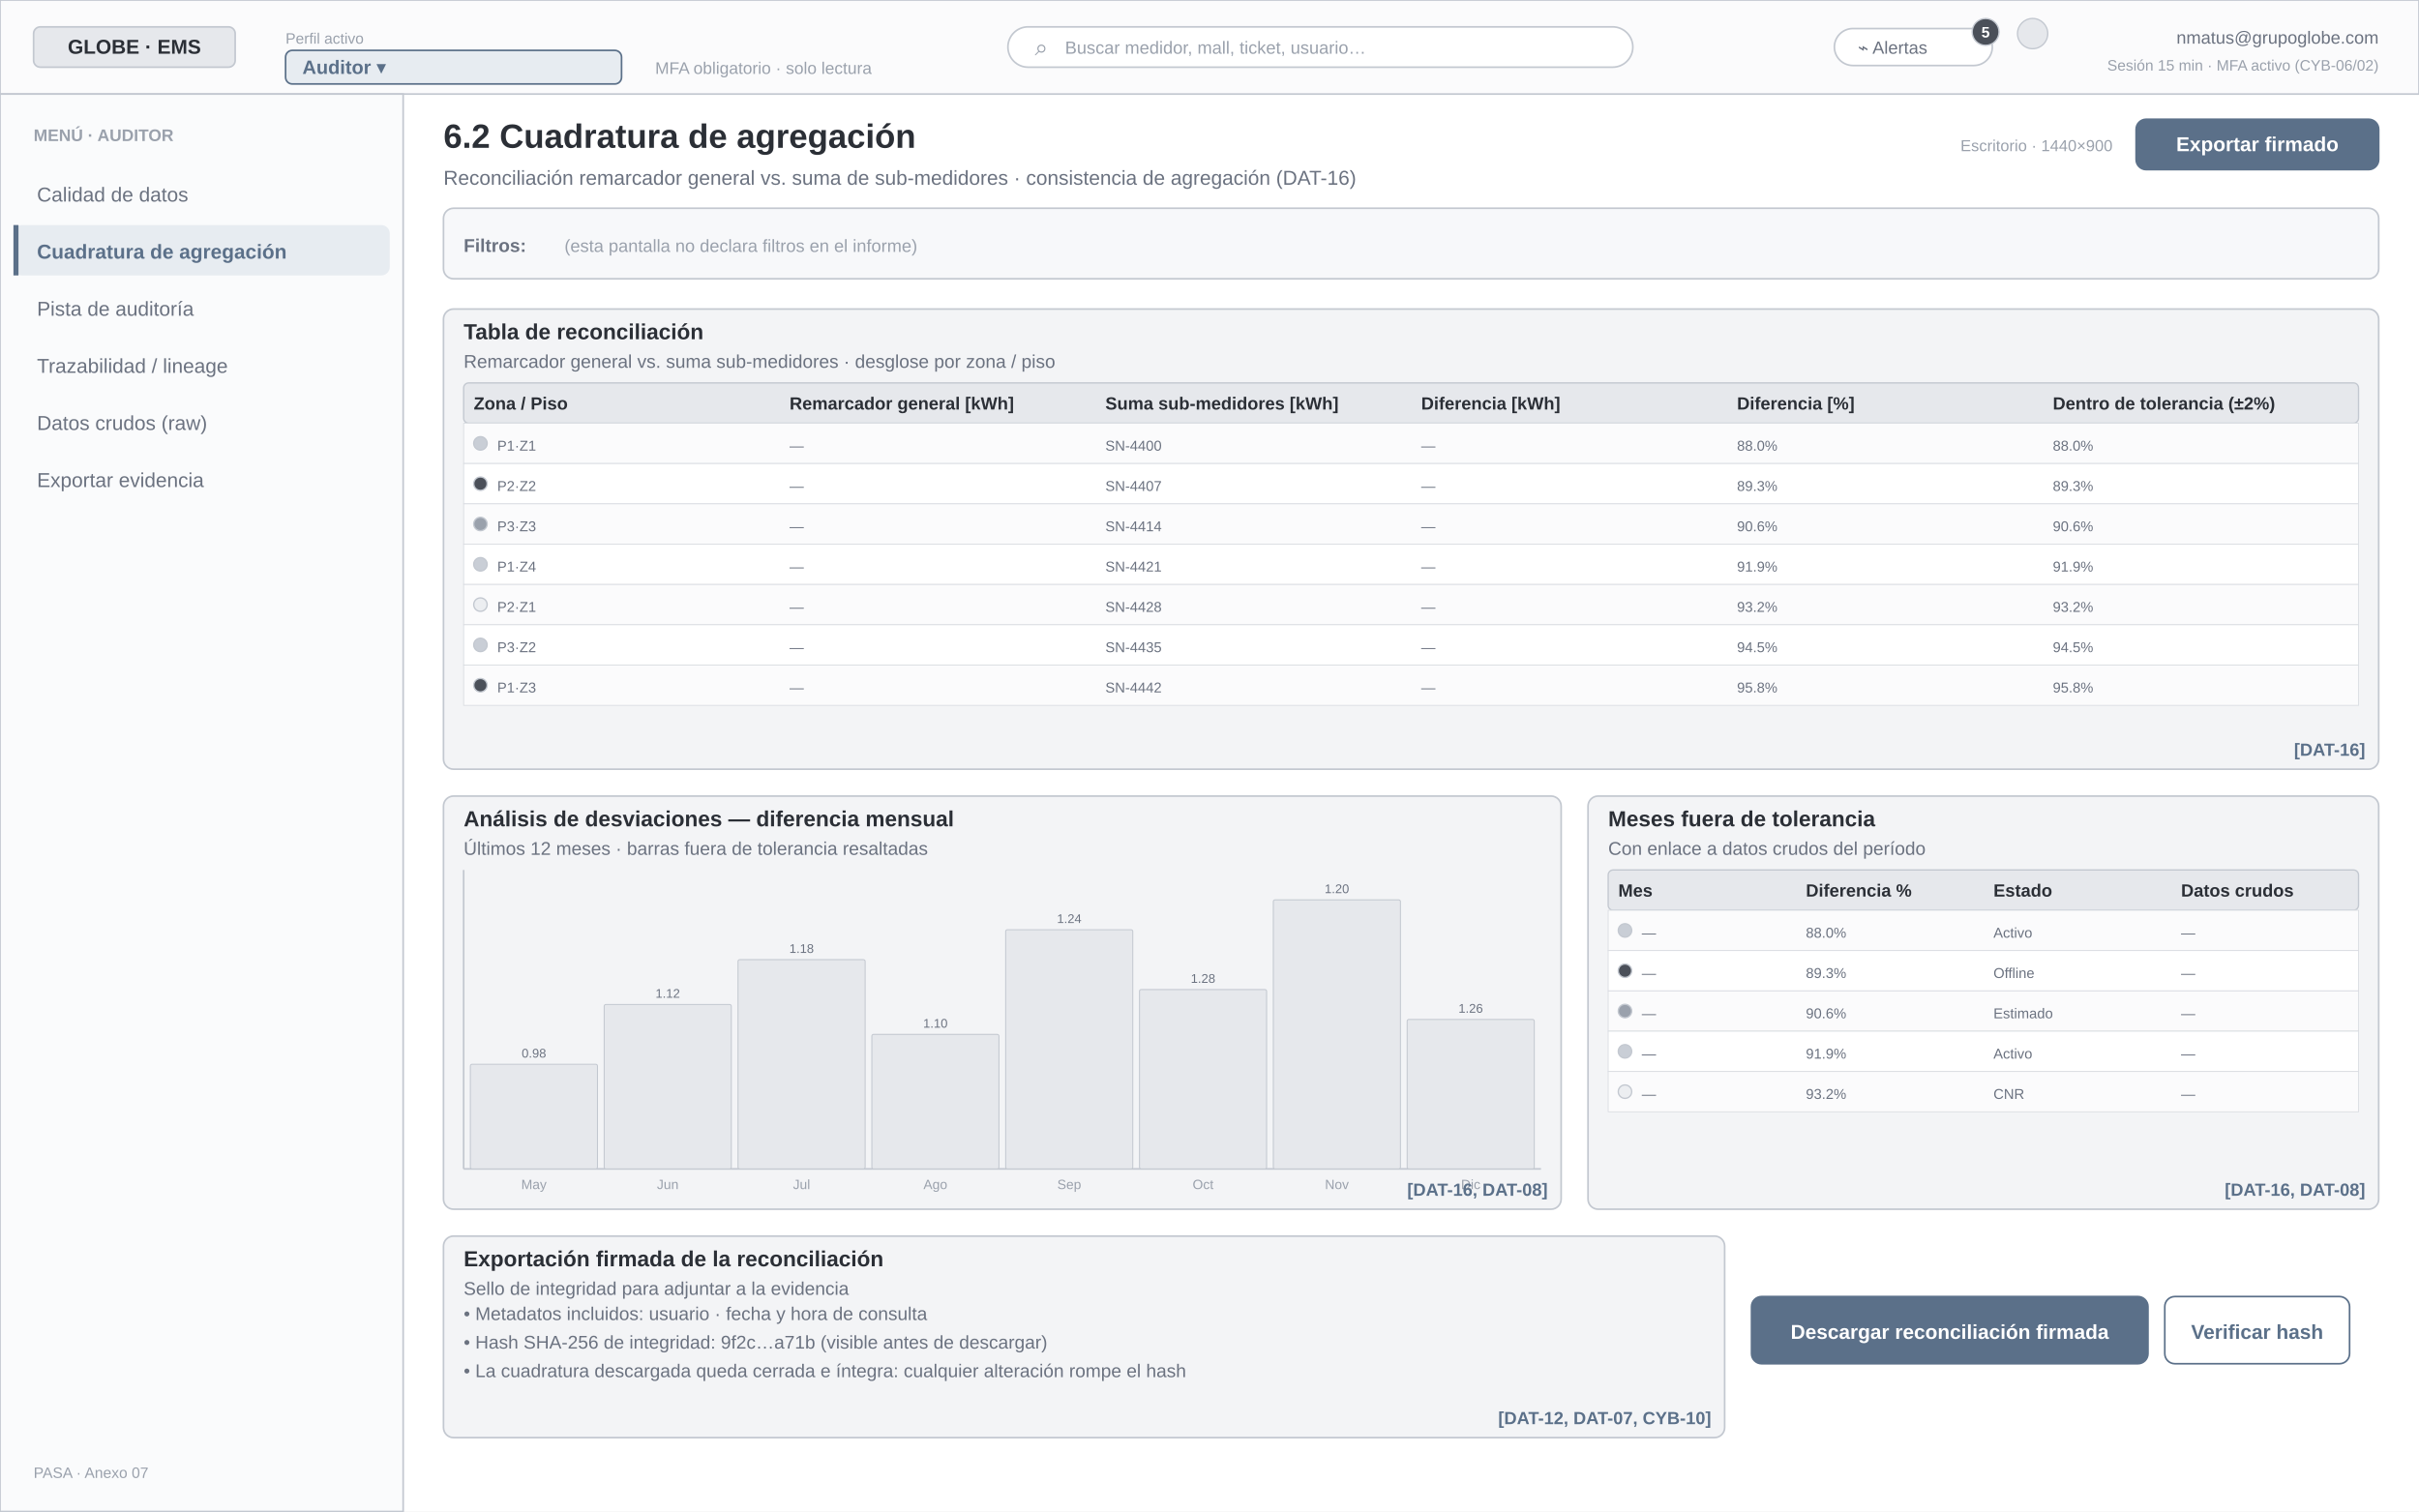
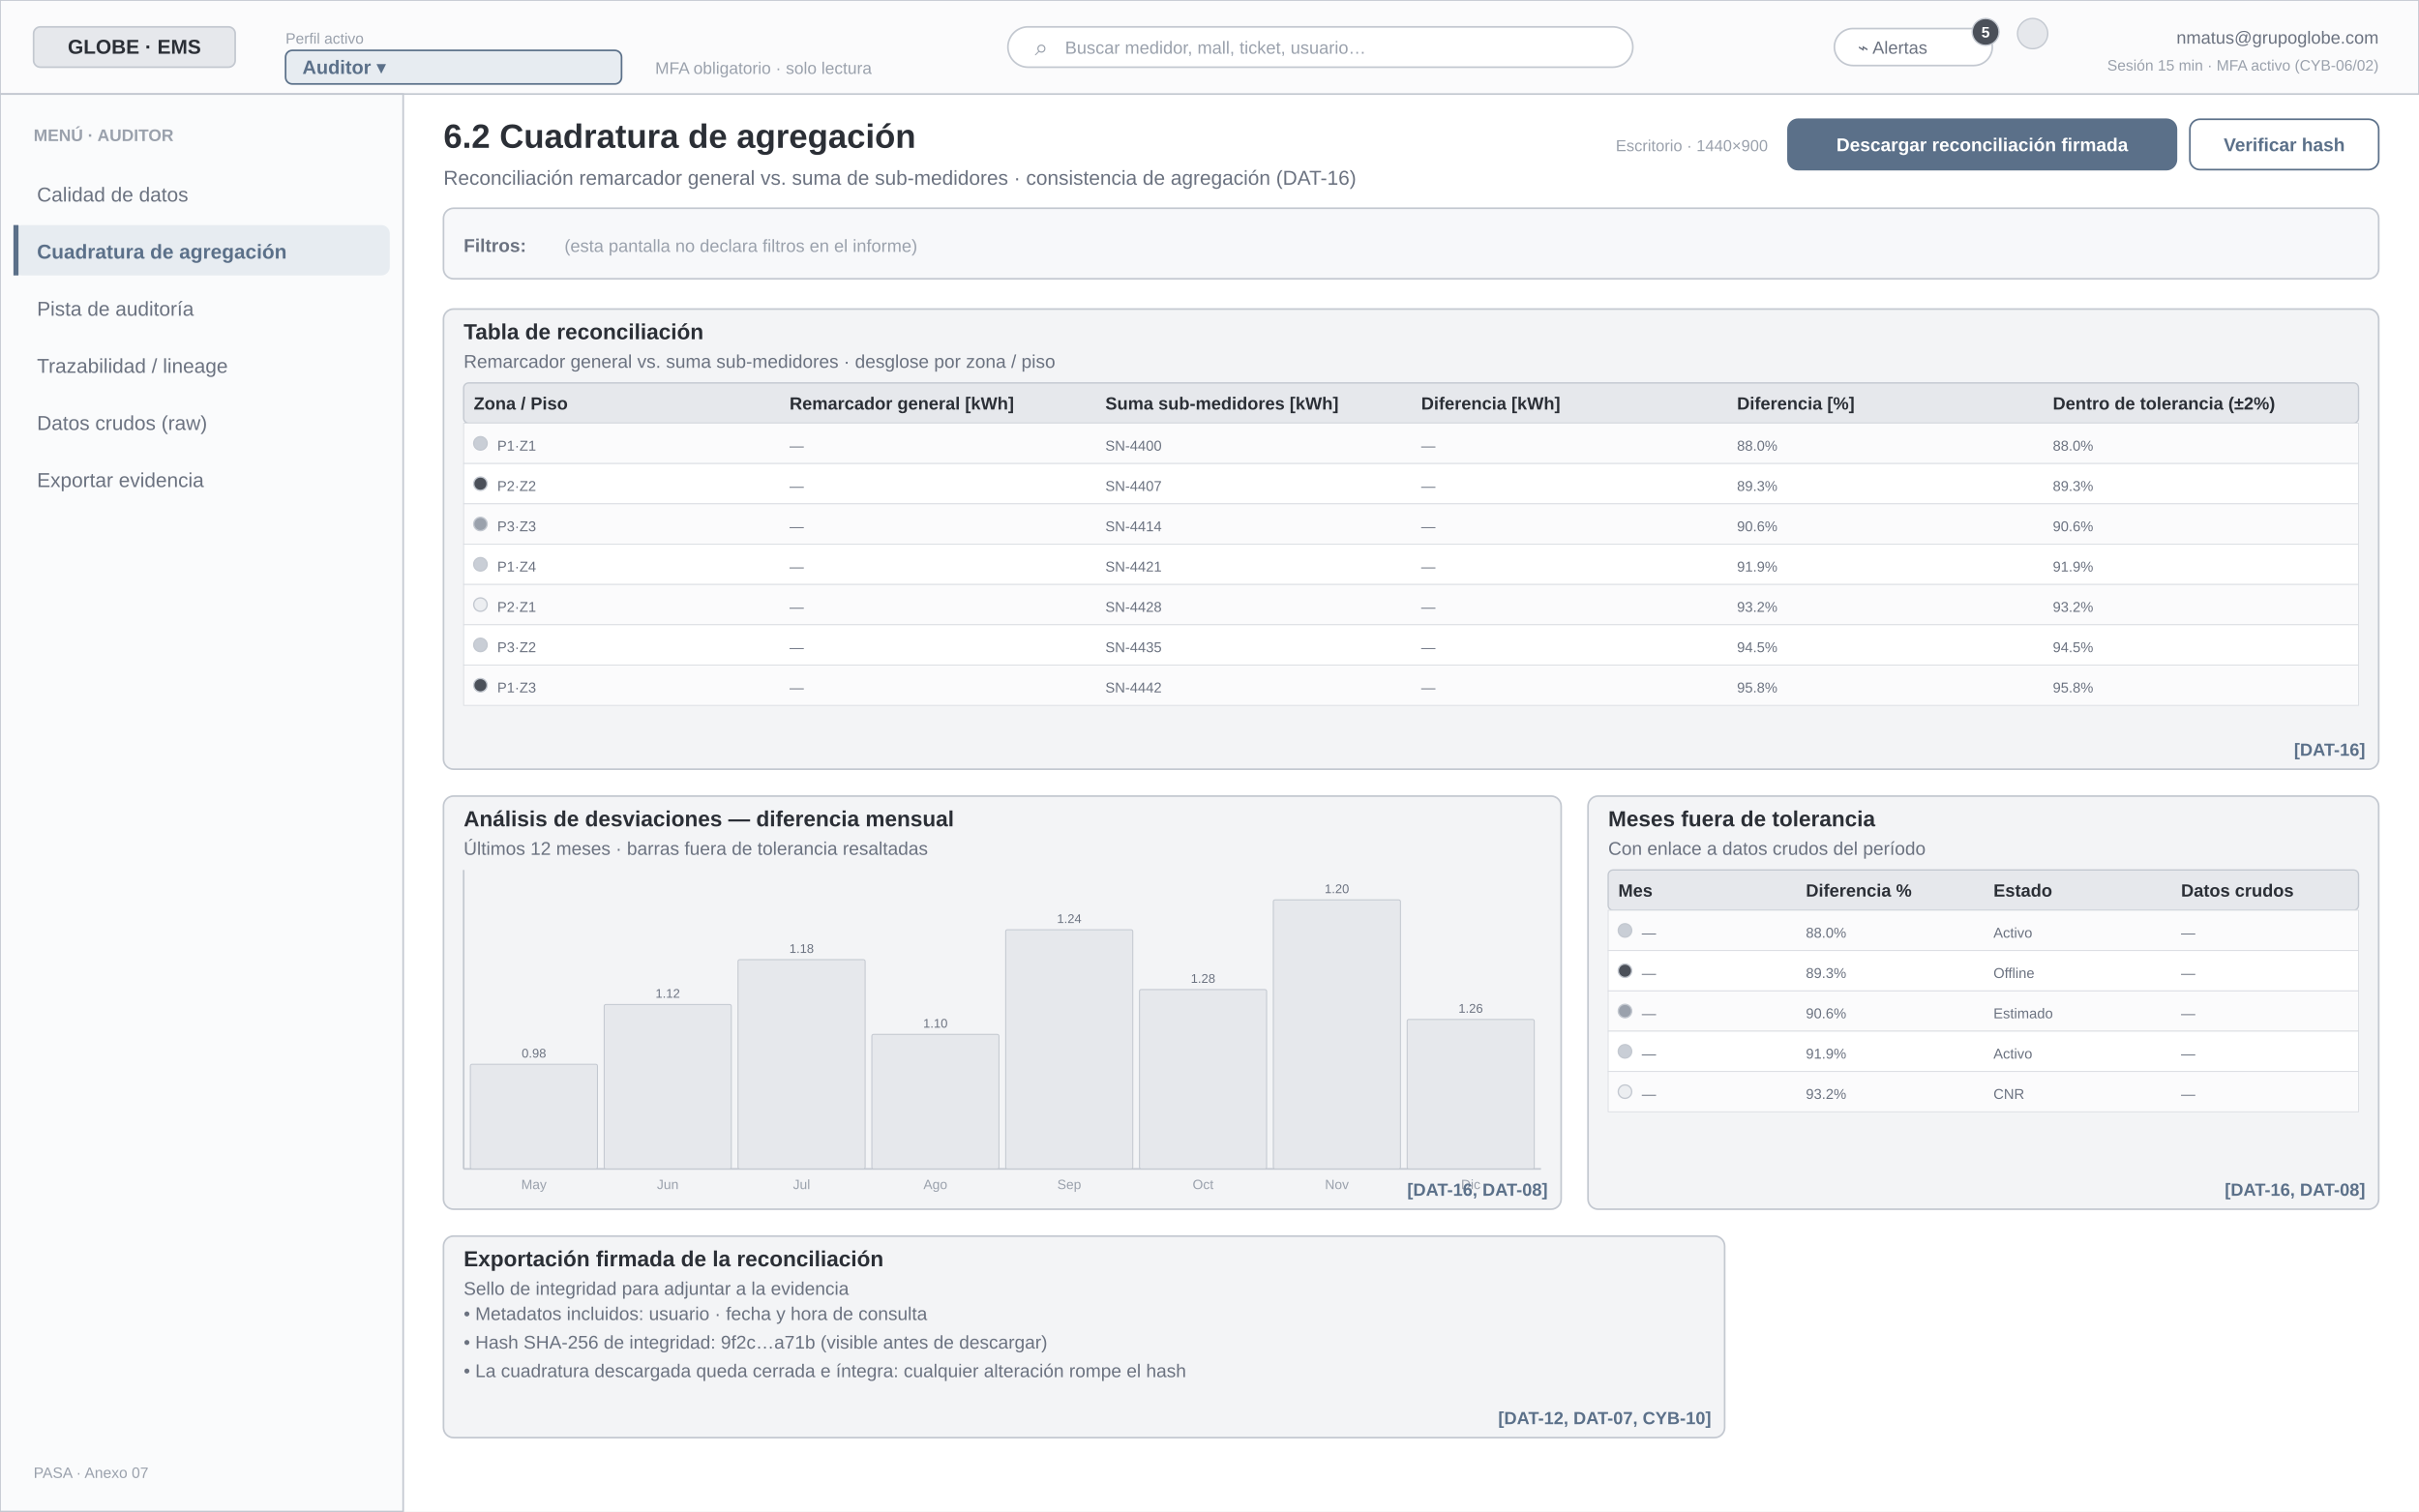
<svg xmlns="http://www.w3.org/2000/svg" viewBox="0 0 1440 900" width="1440" height="900" font-family="'Segoe UI', 'Helvetica Neue', Arial, sans-serif">
  <rect x="0" y="0" width="1440" height="900" rx="0" fill="#ffffff" stroke="none" stroke-width="1" />
  <rect x="0" y="0" width="1440" height="56" rx="0" fill="#fbfbfc" stroke="#c3c8d0" stroke-width="1" />
  <rect x="20" y="16" width="120" height="24" rx="4" fill="#e6e8ec" stroke="#c3c8d0" stroke-width="1" />
  <text x="80" y="32" font-family="'Segoe UI', 'Helvetica Neue', Arial, sans-serif" font-size="12" fill="#2b2f36" font-weight="700" text-anchor="middle">GLOBE · EMS</text>
  <text x="170" y="26" font-family="'Segoe UI', 'Helvetica Neue', Arial, sans-serif" font-size="9" fill="#9aa1ac" font-weight="normal" text-anchor="start">Perfil activo</text>
  <rect x="170" y="30" width="200" height="20" rx="4" fill="#e7ecf1" stroke="#5b7089" stroke-width="1" />
  <text x="180" y="44" font-family="'Segoe UI', 'Helvetica Neue', Arial, sans-serif" font-size="11.5" fill="#5b7089" font-weight="600" text-anchor="start">Auditor  ▾</text>
  <text x="390" y="44" font-family="'Segoe UI', 'Helvetica Neue', Arial, sans-serif" font-size="10" fill="#9aa1ac" font-weight="normal" text-anchor="start">MFA obligatorio · solo lectura</text>
  <rect x="600" y="16" width="372" height="24" rx="12" fill="#ffffff" stroke="#c3c8d0" stroke-width="1" />
  <text x="616" y="33" font-family="'Segoe UI', 'Helvetica Neue', Arial, sans-serif" font-size="14" fill="#9aa1ac" font-weight="normal" text-anchor="start">⌕</text>
  <text x="634" y="32" font-family="'Segoe UI', 'Helvetica Neue', Arial, sans-serif" font-size="10.5" fill="#9aa1ac" font-weight="normal" text-anchor="start">Buscar medidor, mall, ticket, usuario…</text>
  <rect x="1092" y="17" width="94" height="22" rx="11" fill="#ffffff" stroke="#c3c8d0" stroke-width="1" />
  <text x="1106" y="32" font-family="'Segoe UI', 'Helvetica Neue', Arial, sans-serif" font-size="10.5" fill="#6b7280" font-weight="normal" text-anchor="start">⌁ Alertas</text>
  <circle cx="1182" cy="19" r="8" fill="#4b5059" stroke="#c3c8d0" stroke-width="0.8" />
  <text x="1182" y="22.3" font-family="'Segoe UI', 'Helvetica Neue', Arial, sans-serif" font-size="9" fill="#ffffff" font-weight="700" text-anchor="middle">5</text>
  <circle cx="1210" cy="20" r="9" fill="#e6e8ec" stroke="#c3c8d0" stroke-width="0.8" />
  <text x="1416" y="26" font-family="'Segoe UI', 'Helvetica Neue', Arial, sans-serif" font-size="10.5" fill="#6b7280" font-weight="normal" text-anchor="end">nmatus@grupoglobe.com</text>
  <text x="1416" y="42" font-family="'Segoe UI', 'Helvetica Neue', Arial, sans-serif" font-size="9" fill="#9aa1ac" font-weight="normal" text-anchor="end">Sesión 15 min · MFA activo (CYB-06/02)</text>
  <rect x="0" y="56" width="240" height="844" rx="0" fill="#fafbfc" stroke="#c3c8d0" stroke-width="1" />
  <text x="20" y="84" font-family="'Segoe UI', 'Helvetica Neue', Arial, sans-serif" font-size="10" fill="#9aa1ac" font-weight="700" text-anchor="start">MENÚ · AUDITOR</text>
  <text x="22" y="120" font-family="'Segoe UI', 'Helvetica Neue', Arial, sans-serif" font-size="12" fill="#6b7280" font-weight="normal" text-anchor="start">Calidad de datos</text>
  <rect x="8" y="134" width="224" height="30" rx="5" fill="#e7ecf1" stroke="none" stroke-width="1" />
  <rect x="8" y="134" width="3" height="30" rx="0" fill="#5b7089" stroke="none" stroke-width="1" />
  <text x="22" y="154" font-family="'Segoe UI', 'Helvetica Neue', Arial, sans-serif" font-size="12" fill="#5b7089" font-weight="700" text-anchor="start">Cuadratura de agregación</text>
  <text x="22" y="188" font-family="'Segoe UI', 'Helvetica Neue', Arial, sans-serif" font-size="12" fill="#6b7280" font-weight="normal" text-anchor="start">Pista de auditoría</text>
  <text x="22" y="222" font-family="'Segoe UI', 'Helvetica Neue', Arial, sans-serif" font-size="12" fill="#6b7280" font-weight="normal" text-anchor="start">Trazabilidad / lineage</text>
  <text x="22" y="256" font-family="'Segoe UI', 'Helvetica Neue', Arial, sans-serif" font-size="12" fill="#6b7280" font-weight="normal" text-anchor="start">Datos crudos (raw)</text>
  <text x="22" y="290" font-family="'Segoe UI', 'Helvetica Neue', Arial, sans-serif" font-size="12" fill="#6b7280" font-weight="normal" text-anchor="start">Exportar evidencia</text>
  <text x="20" y="880" font-family="'Segoe UI', 'Helvetica Neue', Arial, sans-serif" font-size="9" fill="#9aa1ac" font-weight="normal" text-anchor="start">PASA · Anexo 07</text>
  <text x="264" y="88" font-family="'Segoe UI', 'Helvetica Neue', Arial, sans-serif" font-size="20" fill="#2b2f36" font-weight="700" text-anchor="start">6.2  Cuadratura de agregación</text>
-   <rect x="1271.6" y="71" width="144.4" height="30" rx="6" fill="#5b7089" stroke="#5b7089" stroke-width="1" />
-   <text x="1343.8" y="90" font-family="'Segoe UI', 'Helvetica Neue', Arial, sans-serif" font-size="12" fill="#ffffff" font-weight="700" text-anchor="middle">Exportar firmado</text>
-   <text x="1257.6" y="90" font-family="'Segoe UI', 'Helvetica Neue', Arial, sans-serif" font-size="9.5" fill="#9aa1ac" font-weight="normal" text-anchor="end">Escritorio · 1440×900</text>
+   <text x="1052.4" y="90" font-family="'Segoe UI', 'Helvetica Neue', Arial, sans-serif" font-size="9.5" fill="#9aa1ac" font-weight="normal" text-anchor="end">Escritorio · 1440×900</text>
+   <rect x="1064.4" y="71" width="231.2" height="30" rx="6" fill="#5b7089" stroke="#5b7089" stroke-width="1" />
+   <text x="1180.0" y="90" font-family="'Segoe UI', 'Helvetica Neue', Arial, sans-serif" font-size="11" fill="#ffffff" font-weight="700" text-anchor="middle">Descargar reconciliación firmada</text>
+   <rect x="1303.6" y="71" width="112.4" height="30" rx="6" fill="#ffffff" stroke="#5b7089" stroke-width="1" />
+   <text x="1359.8" y="90" font-family="'Segoe UI', 'Helvetica Neue', Arial, sans-serif" font-size="11" fill="#5b7089" font-weight="600" text-anchor="middle">Verificar hash</text>
  <text x="264" y="110" font-family="'Segoe UI', 'Helvetica Neue', Arial, sans-serif" font-size="12" fill="#6b7280" font-weight="normal" text-anchor="start">Reconciliación remarcador general vs. suma de sub-medidores · consistencia de agregación (DAT-16)</text>
  <rect x="264" y="124" width="1152" height="42" rx="6" fill="#f7f8fa" stroke="#c3c8d0" stroke-width="1" />
  <text x="276" y="150" font-family="'Segoe UI', 'Helvetica Neue', Arial, sans-serif" font-size="11" fill="#6b7280" font-weight="700" text-anchor="start">Filtros:</text>
  <text x="336" y="150" font-family="'Segoe UI', 'Helvetica Neue', Arial, sans-serif" font-size="10.5" fill="#9aa1ac" font-weight="normal" text-anchor="start">(esta pantalla no declara filtros en el informe)</text>
  <rect x="264.0" y="184" width="1152.0" height="274" rx="6" fill="#f3f4f6" stroke="#c3c8d0" stroke-width="1" />
  <text x="276.0" y="202" font-family="'Segoe UI', 'Helvetica Neue', Arial, sans-serif" font-size="13" fill="#2b2f36" font-weight="700" text-anchor="start">Tabla de reconciliación</text>
  <text x="276.0" y="219" font-family="'Segoe UI', 'Helvetica Neue', Arial, sans-serif" font-size="11" fill="#6b7280" font-weight="normal" text-anchor="start">Remarcador general vs. suma sub-medidores · desglose por zona / piso</text>
  <rect x="276.0" y="228" width="1128.0" height="24" rx="3" fill="#e6e8ec" stroke="#c3c8d0" stroke-width="0.8" />
  <text x="282.0" y="243.84" font-family="'Segoe UI', 'Helvetica Neue', Arial, sans-serif" font-size="10.5" fill="#2b2f36" font-weight="700" text-anchor="start">Zona / Piso</text>
  <text x="470.0" y="243.84" font-family="'Segoe UI', 'Helvetica Neue', Arial, sans-serif" font-size="10.5" fill="#2b2f36" font-weight="700" text-anchor="start">Remarcador general [kWh]</text>
  <text x="658.0" y="243.84" font-family="'Segoe UI', 'Helvetica Neue', Arial, sans-serif" font-size="10.5" fill="#2b2f36" font-weight="700" text-anchor="start">Suma sub-medidores [kWh]</text>
  <text x="846.0" y="243.84" font-family="'Segoe UI', 'Helvetica Neue', Arial, sans-serif" font-size="10.5" fill="#2b2f36" font-weight="700" text-anchor="start">Diferencia [kWh]</text>
  <text x="1034.0" y="243.84" font-family="'Segoe UI', 'Helvetica Neue', Arial, sans-serif" font-size="10.5" fill="#2b2f36" font-weight="700" text-anchor="start">Diferencia [%]</text>
  <text x="1222.0" y="243.84" font-family="'Segoe UI', 'Helvetica Neue', Arial, sans-serif" font-size="10.5" fill="#2b2f36" font-weight="700" text-anchor="start">Dentro de tolerancia (±2%)</text>
  <rect x="276.0" y="252" width="1128.0" height="24" rx="0" fill="#fbfbfc" stroke="#d9dce1" stroke-width="0.5" />
  <circle cx="286.0" cy="264.0" r="4" fill="#c9ced6" stroke="#c3c8d0" stroke-width="0.8" />
  <text x="296.0" y="268.32" font-family="'Segoe UI', 'Helvetica Neue', Arial, sans-serif" font-size="8.5" fill="#6b7280" font-weight="normal" text-anchor="start">P1·Z1</text>
  <text x="470.0" y="268.32" font-family="'Segoe UI', 'Helvetica Neue', Arial, sans-serif" font-size="8.5" fill="#6b7280" font-weight="normal" text-anchor="start">—</text>
  <text x="658.0" y="268.32" font-family="'Segoe UI', 'Helvetica Neue', Arial, sans-serif" font-size="8.5" fill="#6b7280" font-weight="normal" text-anchor="start">SN-4400</text>
  <text x="846.0" y="268.32" font-family="'Segoe UI', 'Helvetica Neue', Arial, sans-serif" font-size="8.5" fill="#6b7280" font-weight="normal" text-anchor="start">—</text>
  <text x="1034.0" y="268.32" font-family="'Segoe UI', 'Helvetica Neue', Arial, sans-serif" font-size="8.5" fill="#6b7280" font-weight="normal" text-anchor="start">88.0%</text>
  <text x="1222.0" y="268.32" font-family="'Segoe UI', 'Helvetica Neue', Arial, sans-serif" font-size="8.5" fill="#6b7280" font-weight="normal" text-anchor="start">88.0%</text>
  <rect x="276.0" y="276" width="1128.0" height="24" rx="0" fill="#ffffff" stroke="#d9dce1" stroke-width="0.5" />
  <circle cx="286.0" cy="288.0" r="4" fill="#4b5059" stroke="#c3c8d0" stroke-width="0.8" />
  <text x="296.0" y="292.32" font-family="'Segoe UI', 'Helvetica Neue', Arial, sans-serif" font-size="8.5" fill="#6b7280" font-weight="normal" text-anchor="start">P2·Z2</text>
  <text x="470.0" y="292.32" font-family="'Segoe UI', 'Helvetica Neue', Arial, sans-serif" font-size="8.5" fill="#6b7280" font-weight="normal" text-anchor="start">—</text>
  <text x="658.0" y="292.32" font-family="'Segoe UI', 'Helvetica Neue', Arial, sans-serif" font-size="8.5" fill="#6b7280" font-weight="normal" text-anchor="start">SN-4407</text>
  <text x="846.0" y="292.32" font-family="'Segoe UI', 'Helvetica Neue', Arial, sans-serif" font-size="8.5" fill="#6b7280" font-weight="normal" text-anchor="start">—</text>
  <text x="1034.0" y="292.32" font-family="'Segoe UI', 'Helvetica Neue', Arial, sans-serif" font-size="8.5" fill="#6b7280" font-weight="normal" text-anchor="start">89.3%</text>
  <text x="1222.0" y="292.32" font-family="'Segoe UI', 'Helvetica Neue', Arial, sans-serif" font-size="8.5" fill="#6b7280" font-weight="normal" text-anchor="start">89.3%</text>
  <rect x="276.0" y="300" width="1128.0" height="24" rx="0" fill="#fbfbfc" stroke="#d9dce1" stroke-width="0.5" />
  <circle cx="286.0" cy="312.0" r="4" fill="#9aa1ac" stroke="#c3c8d0" stroke-width="0.8" />
  <text x="296.0" y="316.32" font-family="'Segoe UI', 'Helvetica Neue', Arial, sans-serif" font-size="8.5" fill="#6b7280" font-weight="normal" text-anchor="start">P3·Z3</text>
  <text x="470.0" y="316.32" font-family="'Segoe UI', 'Helvetica Neue', Arial, sans-serif" font-size="8.5" fill="#6b7280" font-weight="normal" text-anchor="start">—</text>
  <text x="658.0" y="316.32" font-family="'Segoe UI', 'Helvetica Neue', Arial, sans-serif" font-size="8.5" fill="#6b7280" font-weight="normal" text-anchor="start">SN-4414</text>
  <text x="846.0" y="316.32" font-family="'Segoe UI', 'Helvetica Neue', Arial, sans-serif" font-size="8.5" fill="#6b7280" font-weight="normal" text-anchor="start">—</text>
  <text x="1034.0" y="316.32" font-family="'Segoe UI', 'Helvetica Neue', Arial, sans-serif" font-size="8.5" fill="#6b7280" font-weight="normal" text-anchor="start">90.6%</text>
  <text x="1222.0" y="316.32" font-family="'Segoe UI', 'Helvetica Neue', Arial, sans-serif" font-size="8.5" fill="#6b7280" font-weight="normal" text-anchor="start">90.6%</text>
  <rect x="276.0" y="324" width="1128.0" height="24" rx="0" fill="#ffffff" stroke="#d9dce1" stroke-width="0.5" />
  <circle cx="286.0" cy="336.0" r="4" fill="#c9ced6" stroke="#c3c8d0" stroke-width="0.8" />
  <text x="296.0" y="340.32" font-family="'Segoe UI', 'Helvetica Neue', Arial, sans-serif" font-size="8.5" fill="#6b7280" font-weight="normal" text-anchor="start">P1·Z4</text>
  <text x="470.0" y="340.32" font-family="'Segoe UI', 'Helvetica Neue', Arial, sans-serif" font-size="8.5" fill="#6b7280" font-weight="normal" text-anchor="start">—</text>
  <text x="658.0" y="340.32" font-family="'Segoe UI', 'Helvetica Neue', Arial, sans-serif" font-size="8.5" fill="#6b7280" font-weight="normal" text-anchor="start">SN-4421</text>
  <text x="846.0" y="340.32" font-family="'Segoe UI', 'Helvetica Neue', Arial, sans-serif" font-size="8.5" fill="#6b7280" font-weight="normal" text-anchor="start">—</text>
  <text x="1034.0" y="340.32" font-family="'Segoe UI', 'Helvetica Neue', Arial, sans-serif" font-size="8.5" fill="#6b7280" font-weight="normal" text-anchor="start">91.9%</text>
  <text x="1222.0" y="340.32" font-family="'Segoe UI', 'Helvetica Neue', Arial, sans-serif" font-size="8.5" fill="#6b7280" font-weight="normal" text-anchor="start">91.9%</text>
  <rect x="276.0" y="348" width="1128.0" height="24" rx="0" fill="#fbfbfc" stroke="#d9dce1" stroke-width="0.5" />
  <circle cx="286.0" cy="360.0" r="4" fill="#eceef1" stroke="#c3c8d0" stroke-width="0.8" />
  <text x="296.0" y="364.32" font-family="'Segoe UI', 'Helvetica Neue', Arial, sans-serif" font-size="8.5" fill="#6b7280" font-weight="normal" text-anchor="start">P2·Z1</text>
  <text x="470.0" y="364.32" font-family="'Segoe UI', 'Helvetica Neue', Arial, sans-serif" font-size="8.5" fill="#6b7280" font-weight="normal" text-anchor="start">—</text>
  <text x="658.0" y="364.32" font-family="'Segoe UI', 'Helvetica Neue', Arial, sans-serif" font-size="8.5" fill="#6b7280" font-weight="normal" text-anchor="start">SN-4428</text>
  <text x="846.0" y="364.32" font-family="'Segoe UI', 'Helvetica Neue', Arial, sans-serif" font-size="8.5" fill="#6b7280" font-weight="normal" text-anchor="start">—</text>
  <text x="1034.0" y="364.32" font-family="'Segoe UI', 'Helvetica Neue', Arial, sans-serif" font-size="8.5" fill="#6b7280" font-weight="normal" text-anchor="start">93.2%</text>
  <text x="1222.0" y="364.32" font-family="'Segoe UI', 'Helvetica Neue', Arial, sans-serif" font-size="8.5" fill="#6b7280" font-weight="normal" text-anchor="start">93.2%</text>
  <rect x="276.0" y="372" width="1128.0" height="24" rx="0" fill="#ffffff" stroke="#d9dce1" stroke-width="0.5" />
  <circle cx="286.0" cy="384.0" r="4" fill="#c9ced6" stroke="#c3c8d0" stroke-width="0.8" />
  <text x="296.0" y="388.32" font-family="'Segoe UI', 'Helvetica Neue', Arial, sans-serif" font-size="8.5" fill="#6b7280" font-weight="normal" text-anchor="start">P3·Z2</text>
  <text x="470.0" y="388.32" font-family="'Segoe UI', 'Helvetica Neue', Arial, sans-serif" font-size="8.5" fill="#6b7280" font-weight="normal" text-anchor="start">—</text>
  <text x="658.0" y="388.32" font-family="'Segoe UI', 'Helvetica Neue', Arial, sans-serif" font-size="8.5" fill="#6b7280" font-weight="normal" text-anchor="start">SN-4435</text>
  <text x="846.0" y="388.32" font-family="'Segoe UI', 'Helvetica Neue', Arial, sans-serif" font-size="8.5" fill="#6b7280" font-weight="normal" text-anchor="start">—</text>
  <text x="1034.0" y="388.32" font-family="'Segoe UI', 'Helvetica Neue', Arial, sans-serif" font-size="8.5" fill="#6b7280" font-weight="normal" text-anchor="start">94.5%</text>
  <text x="1222.0" y="388.32" font-family="'Segoe UI', 'Helvetica Neue', Arial, sans-serif" font-size="8.5" fill="#6b7280" font-weight="normal" text-anchor="start">94.5%</text>
  <rect x="276.0" y="396" width="1128.0" height="24" rx="0" fill="#fbfbfc" stroke="#d9dce1" stroke-width="0.5" />
  <circle cx="286.0" cy="408.0" r="4" fill="#4b5059" stroke="#c3c8d0" stroke-width="0.8" />
  <text x="296.0" y="412.32" font-family="'Segoe UI', 'Helvetica Neue', Arial, sans-serif" font-size="8.5" fill="#6b7280" font-weight="normal" text-anchor="start">P1·Z3</text>
  <text x="470.0" y="412.32" font-family="'Segoe UI', 'Helvetica Neue', Arial, sans-serif" font-size="8.5" fill="#6b7280" font-weight="normal" text-anchor="start">—</text>
  <text x="658.0" y="412.32" font-family="'Segoe UI', 'Helvetica Neue', Arial, sans-serif" font-size="8.5" fill="#6b7280" font-weight="normal" text-anchor="start">SN-4442</text>
  <text x="846.0" y="412.32" font-family="'Segoe UI', 'Helvetica Neue', Arial, sans-serif" font-size="8.5" fill="#6b7280" font-weight="normal" text-anchor="start">—</text>
  <text x="1034.0" y="412.32" font-family="'Segoe UI', 'Helvetica Neue', Arial, sans-serif" font-size="8.5" fill="#6b7280" font-weight="normal" text-anchor="start">95.8%</text>
  <text x="1222.0" y="412.32" font-family="'Segoe UI', 'Helvetica Neue', Arial, sans-serif" font-size="8.5" fill="#6b7280" font-weight="normal" text-anchor="start">95.8%</text>
  <text x="1408.0" y="450" font-family="'Segoe UI', 'Helvetica Neue', Arial, sans-serif" font-size="10.5" fill="#5b7089" font-weight="600" text-anchor="end">[DAT-16]</text>
  <rect x="264.0" y="474" width="665.333" height="246" rx="6" fill="#f3f4f6" stroke="#c3c8d0" stroke-width="1" />
  <text x="276.0" y="492" font-family="'Segoe UI', 'Helvetica Neue', Arial, sans-serif" font-size="13" fill="#2b2f36" font-weight="700" text-anchor="start">Análisis de desviaciones — diferencia mensual</text>
  <text x="276.0" y="509" font-family="'Segoe UI', 'Helvetica Neue', Arial, sans-serif" font-size="11" fill="#6b7280" font-weight="normal" text-anchor="start">Últimos 12 meses · barras fuera de tolerancia resaltadas</text>
  <line x1="276.0" y1="696" x2="917.333" y2="696" stroke="#c3c8d0" stroke-width="1" />
  <line x1="276.0" y1="518" x2="276.0" y2="696" stroke="#c3c8d0" stroke-width="1" />
  <rect x="280.0" y="633.7" width="75.667" height="62.3" rx="1" fill="#e6e8ec" stroke="#c3c8d0" stroke-width="0.6" />
  <rect x="359.667" y="598.1" width="75.667" height="97.9" rx="1" fill="#e6e8ec" stroke="#c3c8d0" stroke-width="0.6" />
  <rect x="439.333" y="571.4" width="75.667" height="124.6" rx="1" fill="#e6e8ec" stroke="#c3c8d0" stroke-width="0.6" />
  <rect x="519.0" y="615.9" width="75.667" height="80.1" rx="1" fill="#e6e8ec" stroke="#c3c8d0" stroke-width="0.6" />
  <rect x="598.667" y="553.6" width="75.667" height="142.4" rx="1" fill="#e6e8ec" stroke="#c3c8d0" stroke-width="0.6" />
  <rect x="678.333" y="589.2" width="75.667" height="106.8" rx="1" fill="#e6e8ec" stroke="#c3c8d0" stroke-width="0.6" />
  <rect x="758.0" y="535.8" width="75.667" height="160.2" rx="1" fill="#e6e8ec" stroke="#c3c8d0" stroke-width="0.6" />
  <rect x="837.667" y="607.0" width="75.667" height="89.0" rx="1" fill="#e6e8ec" stroke="#c3c8d0" stroke-width="0.6" />
  <text x="317.833" y="708" font-family="'Segoe UI', 'Helvetica Neue', Arial, sans-serif" font-size="8" fill="#9aa1ac" font-weight="normal" text-anchor="middle">May</text>
  <text x="317.833" y="629.7" font-family="'Segoe UI', 'Helvetica Neue', Arial, sans-serif" font-size="7.5" fill="#6b7280" font-weight="normal" text-anchor="middle">0.98</text>
  <text x="397.5" y="708" font-family="'Segoe UI', 'Helvetica Neue', Arial, sans-serif" font-size="8" fill="#9aa1ac" font-weight="normal" text-anchor="middle">Jun</text>
  <text x="397.5" y="594.1" font-family="'Segoe UI', 'Helvetica Neue', Arial, sans-serif" font-size="7.5" fill="#6b7280" font-weight="normal" text-anchor="middle">1.12</text>
  <text x="477.167" y="708" font-family="'Segoe UI', 'Helvetica Neue', Arial, sans-serif" font-size="8" fill="#9aa1ac" font-weight="normal" text-anchor="middle">Jul</text>
  <text x="477.167" y="567.4" font-family="'Segoe UI', 'Helvetica Neue', Arial, sans-serif" font-size="7.5" fill="#6b7280" font-weight="normal" text-anchor="middle">1.18</text>
  <text x="556.833" y="708" font-family="'Segoe UI', 'Helvetica Neue', Arial, sans-serif" font-size="8" fill="#9aa1ac" font-weight="normal" text-anchor="middle">Ago</text>
  <text x="556.833" y="611.9" font-family="'Segoe UI', 'Helvetica Neue', Arial, sans-serif" font-size="7.5" fill="#6b7280" font-weight="normal" text-anchor="middle">1.10</text>
  <text x="636.5" y="708" font-family="'Segoe UI', 'Helvetica Neue', Arial, sans-serif" font-size="8" fill="#9aa1ac" font-weight="normal" text-anchor="middle">Sep</text>
  <text x="636.5" y="549.6" font-family="'Segoe UI', 'Helvetica Neue', Arial, sans-serif" font-size="7.5" fill="#6b7280" font-weight="normal" text-anchor="middle">1.24</text>
  <text x="716.167" y="708" font-family="'Segoe UI', 'Helvetica Neue', Arial, sans-serif" font-size="8" fill="#9aa1ac" font-weight="normal" text-anchor="middle">Oct</text>
  <text x="716.167" y="585.2" font-family="'Segoe UI', 'Helvetica Neue', Arial, sans-serif" font-size="7.5" fill="#6b7280" font-weight="normal" text-anchor="middle">1.28</text>
  <text x="795.833" y="708" font-family="'Segoe UI', 'Helvetica Neue', Arial, sans-serif" font-size="8" fill="#9aa1ac" font-weight="normal" text-anchor="middle">Nov</text>
  <text x="795.833" y="531.8" font-family="'Segoe UI', 'Helvetica Neue', Arial, sans-serif" font-size="7.5" fill="#6b7280" font-weight="normal" text-anchor="middle">1.20</text>
  <text x="875.5" y="708" font-family="'Segoe UI', 'Helvetica Neue', Arial, sans-serif" font-size="8" fill="#9aa1ac" font-weight="normal" text-anchor="middle">Dic</text>
  <text x="875.5" y="603.0" font-family="'Segoe UI', 'Helvetica Neue', Arial, sans-serif" font-size="7.5" fill="#6b7280" font-weight="normal" text-anchor="middle">1.26</text>
  <text x="921.333" y="712" font-family="'Segoe UI', 'Helvetica Neue', Arial, sans-serif" font-size="10.5" fill="#5b7089" font-weight="600" text-anchor="end">[DAT-16, DAT-08]</text>
  <rect x="945.333" y="474" width="470.667" height="246" rx="6" fill="#f3f4f6" stroke="#c3c8d0" stroke-width="1" />
  <text x="957.333" y="492" font-family="'Segoe UI', 'Helvetica Neue', Arial, sans-serif" font-size="13" fill="#2b2f36" font-weight="700" text-anchor="start">Meses fuera de tolerancia</text>
  <text x="957.333" y="509" font-family="'Segoe UI', 'Helvetica Neue', Arial, sans-serif" font-size="11" fill="#6b7280" font-weight="normal" text-anchor="start">Con enlace a datos crudos del período</text>
  <rect x="957.333" y="518" width="446.667" height="24" rx="3" fill="#e6e8ec" stroke="#c3c8d0" stroke-width="0.8" />
  <text x="963.333" y="533.84" font-family="'Segoe UI', 'Helvetica Neue', Arial, sans-serif" font-size="10.5" fill="#2b2f36" font-weight="700" text-anchor="start">Mes</text>
  <text x="1075.0" y="533.84" font-family="'Segoe UI', 'Helvetica Neue', Arial, sans-serif" font-size="10.5" fill="#2b2f36" font-weight="700" text-anchor="start">Diferencia %</text>
  <text x="1186.667" y="533.84" font-family="'Segoe UI', 'Helvetica Neue', Arial, sans-serif" font-size="10.5" fill="#2b2f36" font-weight="700" text-anchor="start">Estado</text>
  <text x="1298.333" y="533.84" font-family="'Segoe UI', 'Helvetica Neue', Arial, sans-serif" font-size="10.5" fill="#2b2f36" font-weight="700" text-anchor="start">Datos crudos</text>
  <rect x="957.333" y="542" width="446.667" height="24" rx="0" fill="#fbfbfc" stroke="#d9dce1" stroke-width="0.5" />
  <circle cx="967.333" cy="554.0" r="4" fill="#c9ced6" stroke="#c3c8d0" stroke-width="0.8" />
  <text x="977.333" y="558.32" font-family="'Segoe UI', 'Helvetica Neue', Arial, sans-serif" font-size="8.5" fill="#6b7280" font-weight="normal" text-anchor="start">—</text>
  <text x="1075.0" y="558.32" font-family="'Segoe UI', 'Helvetica Neue', Arial, sans-serif" font-size="8.5" fill="#6b7280" font-weight="normal" text-anchor="start">88.0%</text>
  <text x="1186.667" y="558.32" font-family="'Segoe UI', 'Helvetica Neue', Arial, sans-serif" font-size="8.5" fill="#6b7280" font-weight="normal" text-anchor="start">Activo</text>
  <text x="1298.333" y="558.32" font-family="'Segoe UI', 'Helvetica Neue', Arial, sans-serif" font-size="8.5" fill="#6b7280" font-weight="normal" text-anchor="start">—</text>
  <rect x="957.333" y="566" width="446.667" height="24" rx="0" fill="#ffffff" stroke="#d9dce1" stroke-width="0.5" />
  <circle cx="967.333" cy="578.0" r="4" fill="#4b5059" stroke="#c3c8d0" stroke-width="0.8" />
  <text x="977.333" y="582.32" font-family="'Segoe UI', 'Helvetica Neue', Arial, sans-serif" font-size="8.5" fill="#6b7280" font-weight="normal" text-anchor="start">—</text>
  <text x="1075.0" y="582.32" font-family="'Segoe UI', 'Helvetica Neue', Arial, sans-serif" font-size="8.5" fill="#6b7280" font-weight="normal" text-anchor="start">89.3%</text>
  <text x="1186.667" y="582.32" font-family="'Segoe UI', 'Helvetica Neue', Arial, sans-serif" font-size="8.5" fill="#6b7280" font-weight="normal" text-anchor="start">Offline</text>
  <text x="1298.333" y="582.32" font-family="'Segoe UI', 'Helvetica Neue', Arial, sans-serif" font-size="8.5" fill="#6b7280" font-weight="normal" text-anchor="start">—</text>
  <rect x="957.333" y="590" width="446.667" height="24" rx="0" fill="#fbfbfc" stroke="#d9dce1" stroke-width="0.5" />
  <circle cx="967.333" cy="602.0" r="4" fill="#9aa1ac" stroke="#c3c8d0" stroke-width="0.8" />
  <text x="977.333" y="606.32" font-family="'Segoe UI', 'Helvetica Neue', Arial, sans-serif" font-size="8.5" fill="#6b7280" font-weight="normal" text-anchor="start">—</text>
  <text x="1075.0" y="606.32" font-family="'Segoe UI', 'Helvetica Neue', Arial, sans-serif" font-size="8.5" fill="#6b7280" font-weight="normal" text-anchor="start">90.6%</text>
  <text x="1186.667" y="606.32" font-family="'Segoe UI', 'Helvetica Neue', Arial, sans-serif" font-size="8.5" fill="#6b7280" font-weight="normal" text-anchor="start">Estimado</text>
  <text x="1298.333" y="606.32" font-family="'Segoe UI', 'Helvetica Neue', Arial, sans-serif" font-size="8.5" fill="#6b7280" font-weight="normal" text-anchor="start">—</text>
  <rect x="957.333" y="614" width="446.667" height="24" rx="0" fill="#ffffff" stroke="#d9dce1" stroke-width="0.5" />
  <circle cx="967.333" cy="626.0" r="4" fill="#c9ced6" stroke="#c3c8d0" stroke-width="0.8" />
  <text x="977.333" y="630.32" font-family="'Segoe UI', 'Helvetica Neue', Arial, sans-serif" font-size="8.5" fill="#6b7280" font-weight="normal" text-anchor="start">—</text>
  <text x="1075.0" y="630.32" font-family="'Segoe UI', 'Helvetica Neue', Arial, sans-serif" font-size="8.5" fill="#6b7280" font-weight="normal" text-anchor="start">91.9%</text>
  <text x="1186.667" y="630.32" font-family="'Segoe UI', 'Helvetica Neue', Arial, sans-serif" font-size="8.5" fill="#6b7280" font-weight="normal" text-anchor="start">Activo</text>
  <text x="1298.333" y="630.32" font-family="'Segoe UI', 'Helvetica Neue', Arial, sans-serif" font-size="8.5" fill="#6b7280" font-weight="normal" text-anchor="start">—</text>
  <rect x="957.333" y="638" width="446.667" height="24" rx="0" fill="#fbfbfc" stroke="#d9dce1" stroke-width="0.5" />
  <circle cx="967.333" cy="650.0" r="4" fill="#eceef1" stroke="#c3c8d0" stroke-width="0.8" />
  <text x="977.333" y="654.32" font-family="'Segoe UI', 'Helvetica Neue', Arial, sans-serif" font-size="8.5" fill="#6b7280" font-weight="normal" text-anchor="start">—</text>
  <text x="1075.0" y="654.32" font-family="'Segoe UI', 'Helvetica Neue', Arial, sans-serif" font-size="8.5" fill="#6b7280" font-weight="normal" text-anchor="start">93.2%</text>
  <text x="1186.667" y="654.32" font-family="'Segoe UI', 'Helvetica Neue', Arial, sans-serif" font-size="8.5" fill="#6b7280" font-weight="normal" text-anchor="start">CNR</text>
  <text x="1298.333" y="654.32" font-family="'Segoe UI', 'Helvetica Neue', Arial, sans-serif" font-size="8.5" fill="#6b7280" font-weight="normal" text-anchor="start">—</text>
  <text x="1408.0" y="712" font-family="'Segoe UI', 'Helvetica Neue', Arial, sans-serif" font-size="10.5" fill="#5b7089" font-weight="600" text-anchor="end">[DAT-16, DAT-08]</text>
  <rect x="264.0" y="736" width="762.667" height="120" rx="6" fill="#f3f4f6" stroke="#c3c8d0" stroke-width="1" />
  <text x="276.0" y="754" font-family="'Segoe UI', 'Helvetica Neue', Arial, sans-serif" font-size="13" fill="#2b2f36" font-weight="700" text-anchor="start">Exportación firmada de la reconciliación</text>
  <text x="276.0" y="771" font-family="'Segoe UI', 'Helvetica Neue', Arial, sans-serif" font-size="11" fill="#6b7280" font-weight="normal" text-anchor="start">Sello de integridad para adjuntar a la evidencia</text>
  <text x="276.0" y="786" font-family="'Segoe UI', 'Helvetica Neue', Arial, sans-serif" font-size="11" fill="#6b7280" font-weight="normal" text-anchor="start">• Metadatos incluidos: usuario · fecha y hora de consulta</text>
  <text x="276.0" y="803" font-family="'Segoe UI', 'Helvetica Neue', Arial, sans-serif" font-size="11" fill="#6b7280" font-weight="normal" text-anchor="start">• Hash SHA-256 de integridad: 9f2c…a71b (visible antes de descargar)</text>
  <text x="276.0" y="820" font-family="'Segoe UI', 'Helvetica Neue', Arial, sans-serif" font-size="11" fill="#6b7280" font-weight="normal" text-anchor="start">• La cuadratura descargada queda cerrada e íntegra: cualquier alteración rompe el hash</text>
  <text x="1018.667" y="848" font-family="'Segoe UI', 'Helvetica Neue', Arial, sans-serif" font-size="10.5" fill="#5b7089" font-weight="600" text-anchor="end">[DAT-12, DAT-07, CYB-10]</text>
-   <rect x="1042.667" y="772" width="236" height="40" rx="6" fill="#5b7089" stroke="#5b7089" stroke-width="1" />
-   <text x="1160.667" y="797.2" font-family="'Segoe UI', 'Helvetica Neue', Arial, sans-serif" font-size="12" fill="#ffffff" font-weight="600" text-anchor="middle">Descargar reconciliación firmada</text>
-   <rect x="1288.667" y="772" width="110" height="40" rx="6" fill="#ffffff" stroke="#5b7089" stroke-width="1" />
-   <text x="1343.667" y="797.2" font-family="'Segoe UI', 'Helvetica Neue', Arial, sans-serif" font-size="12" fill="#5b7089" font-weight="600" text-anchor="middle">Verificar hash</text>
</svg>
